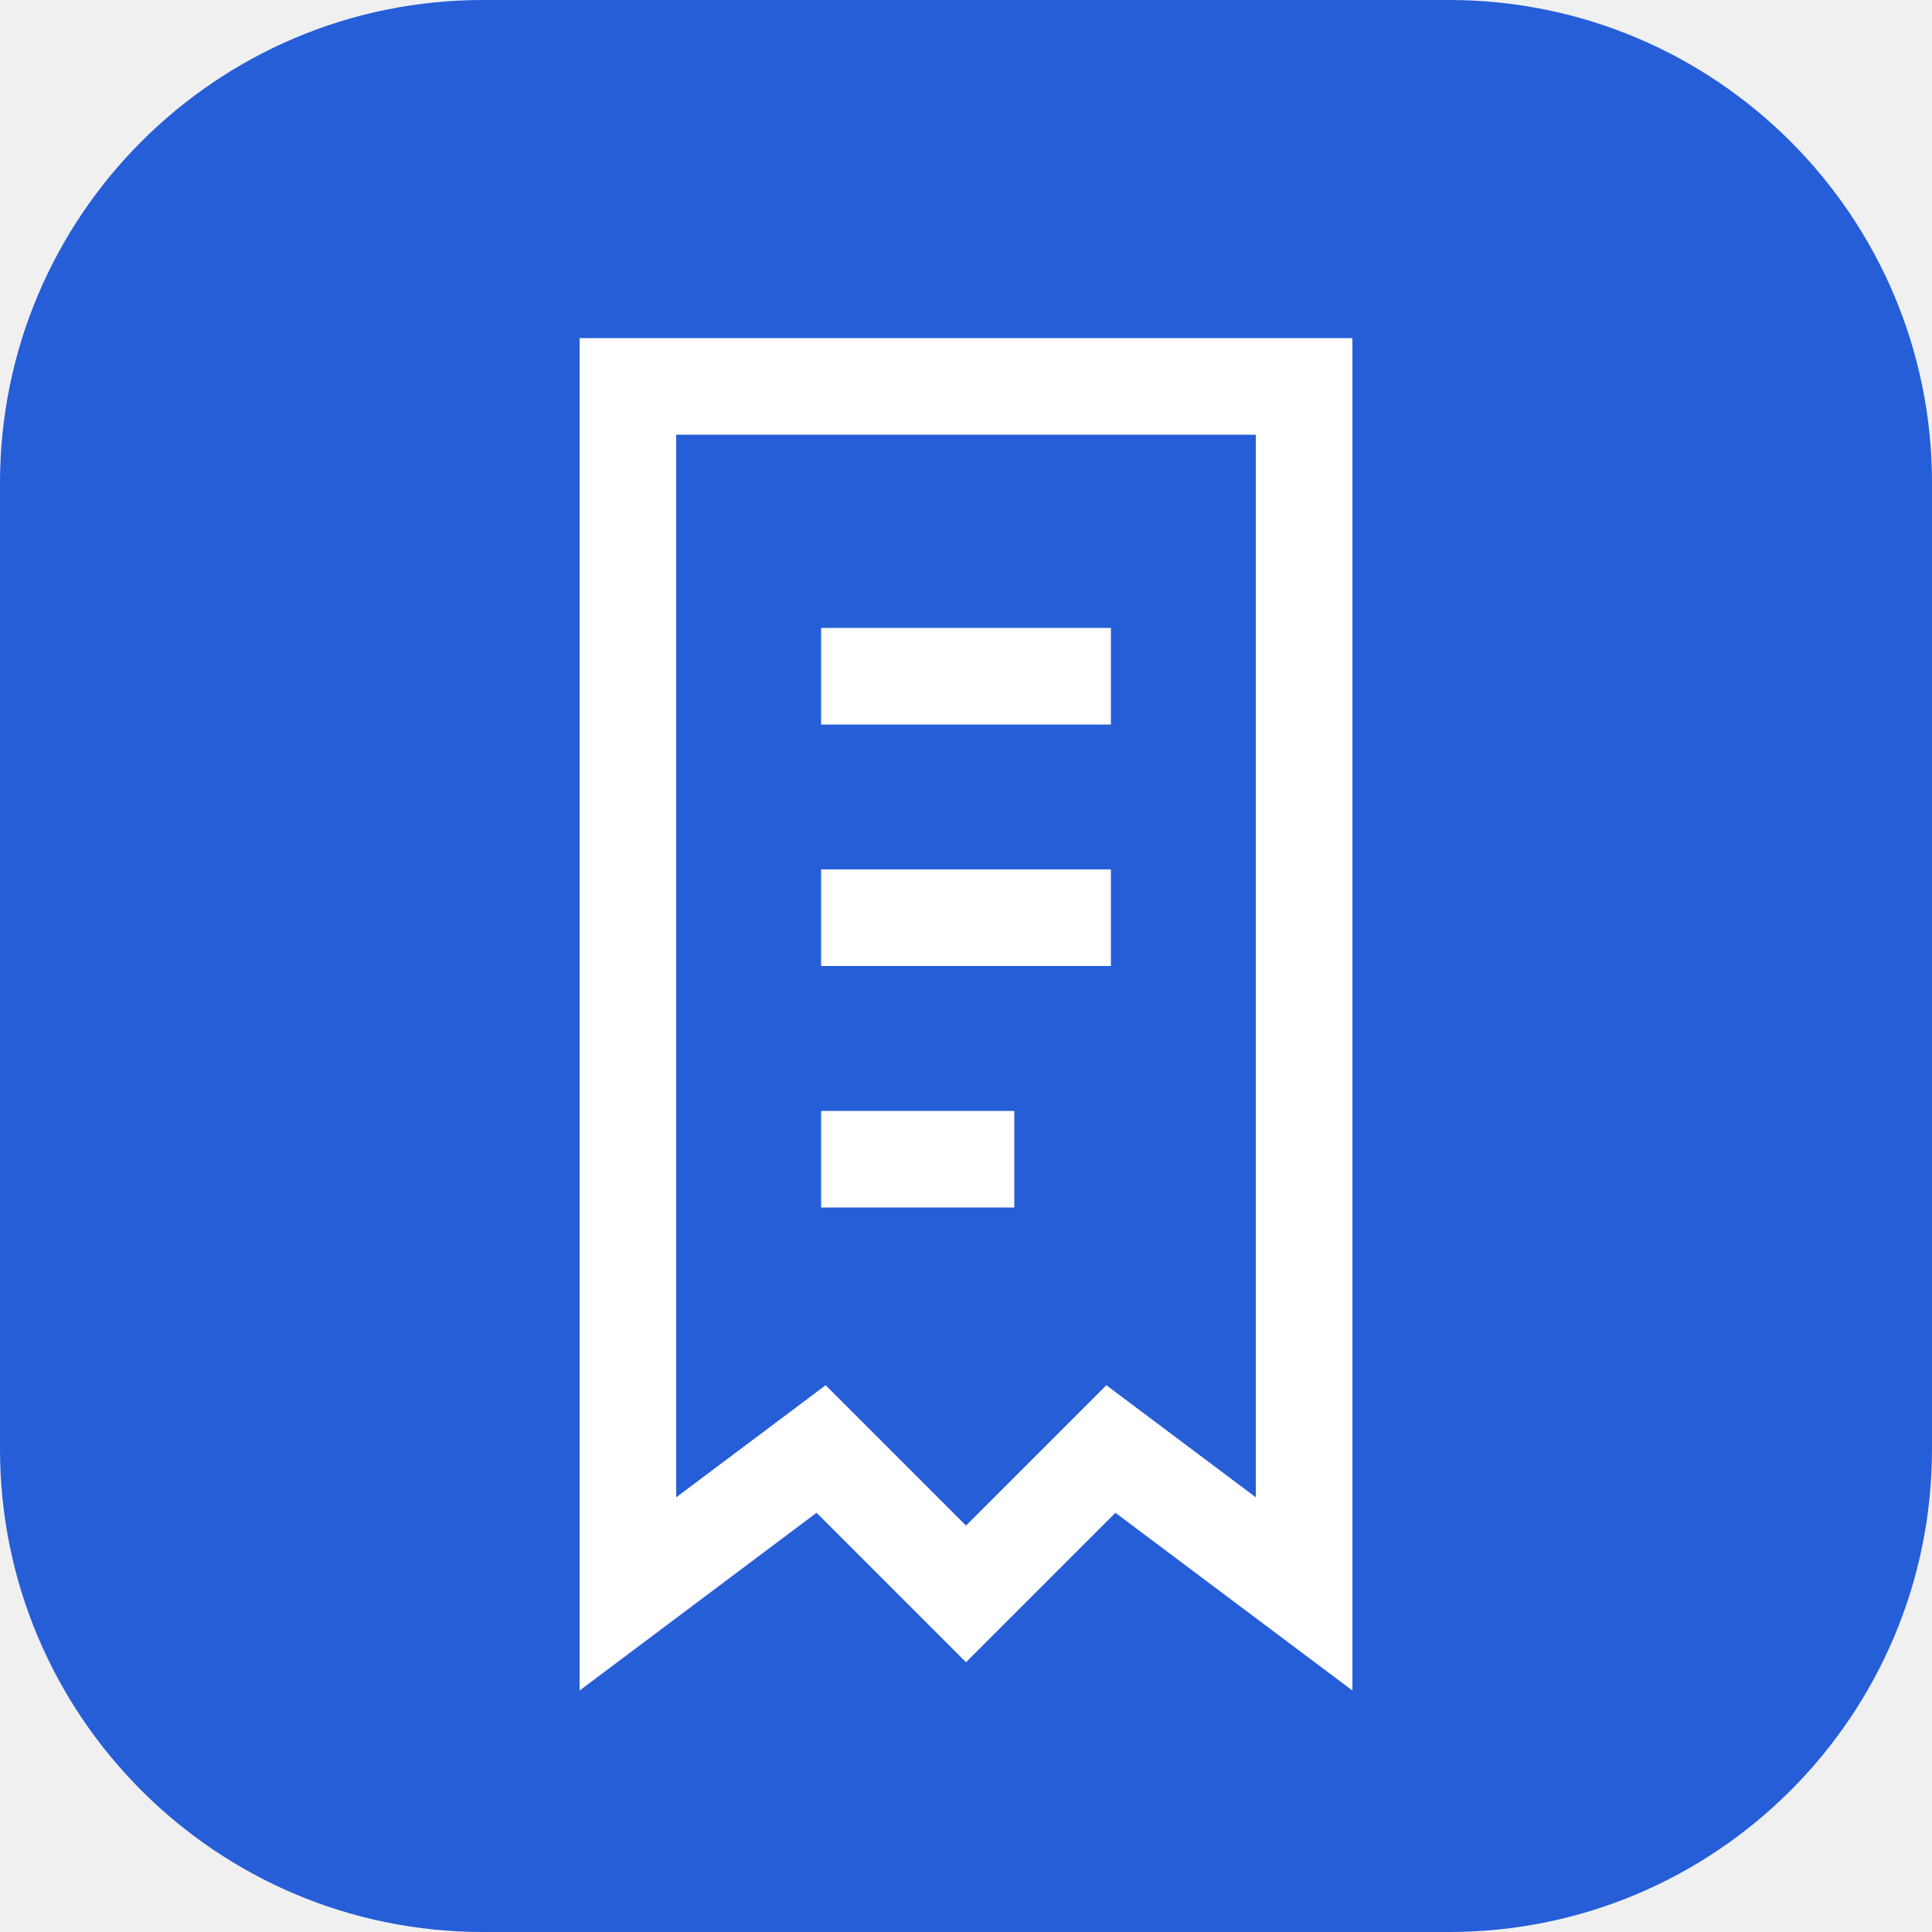
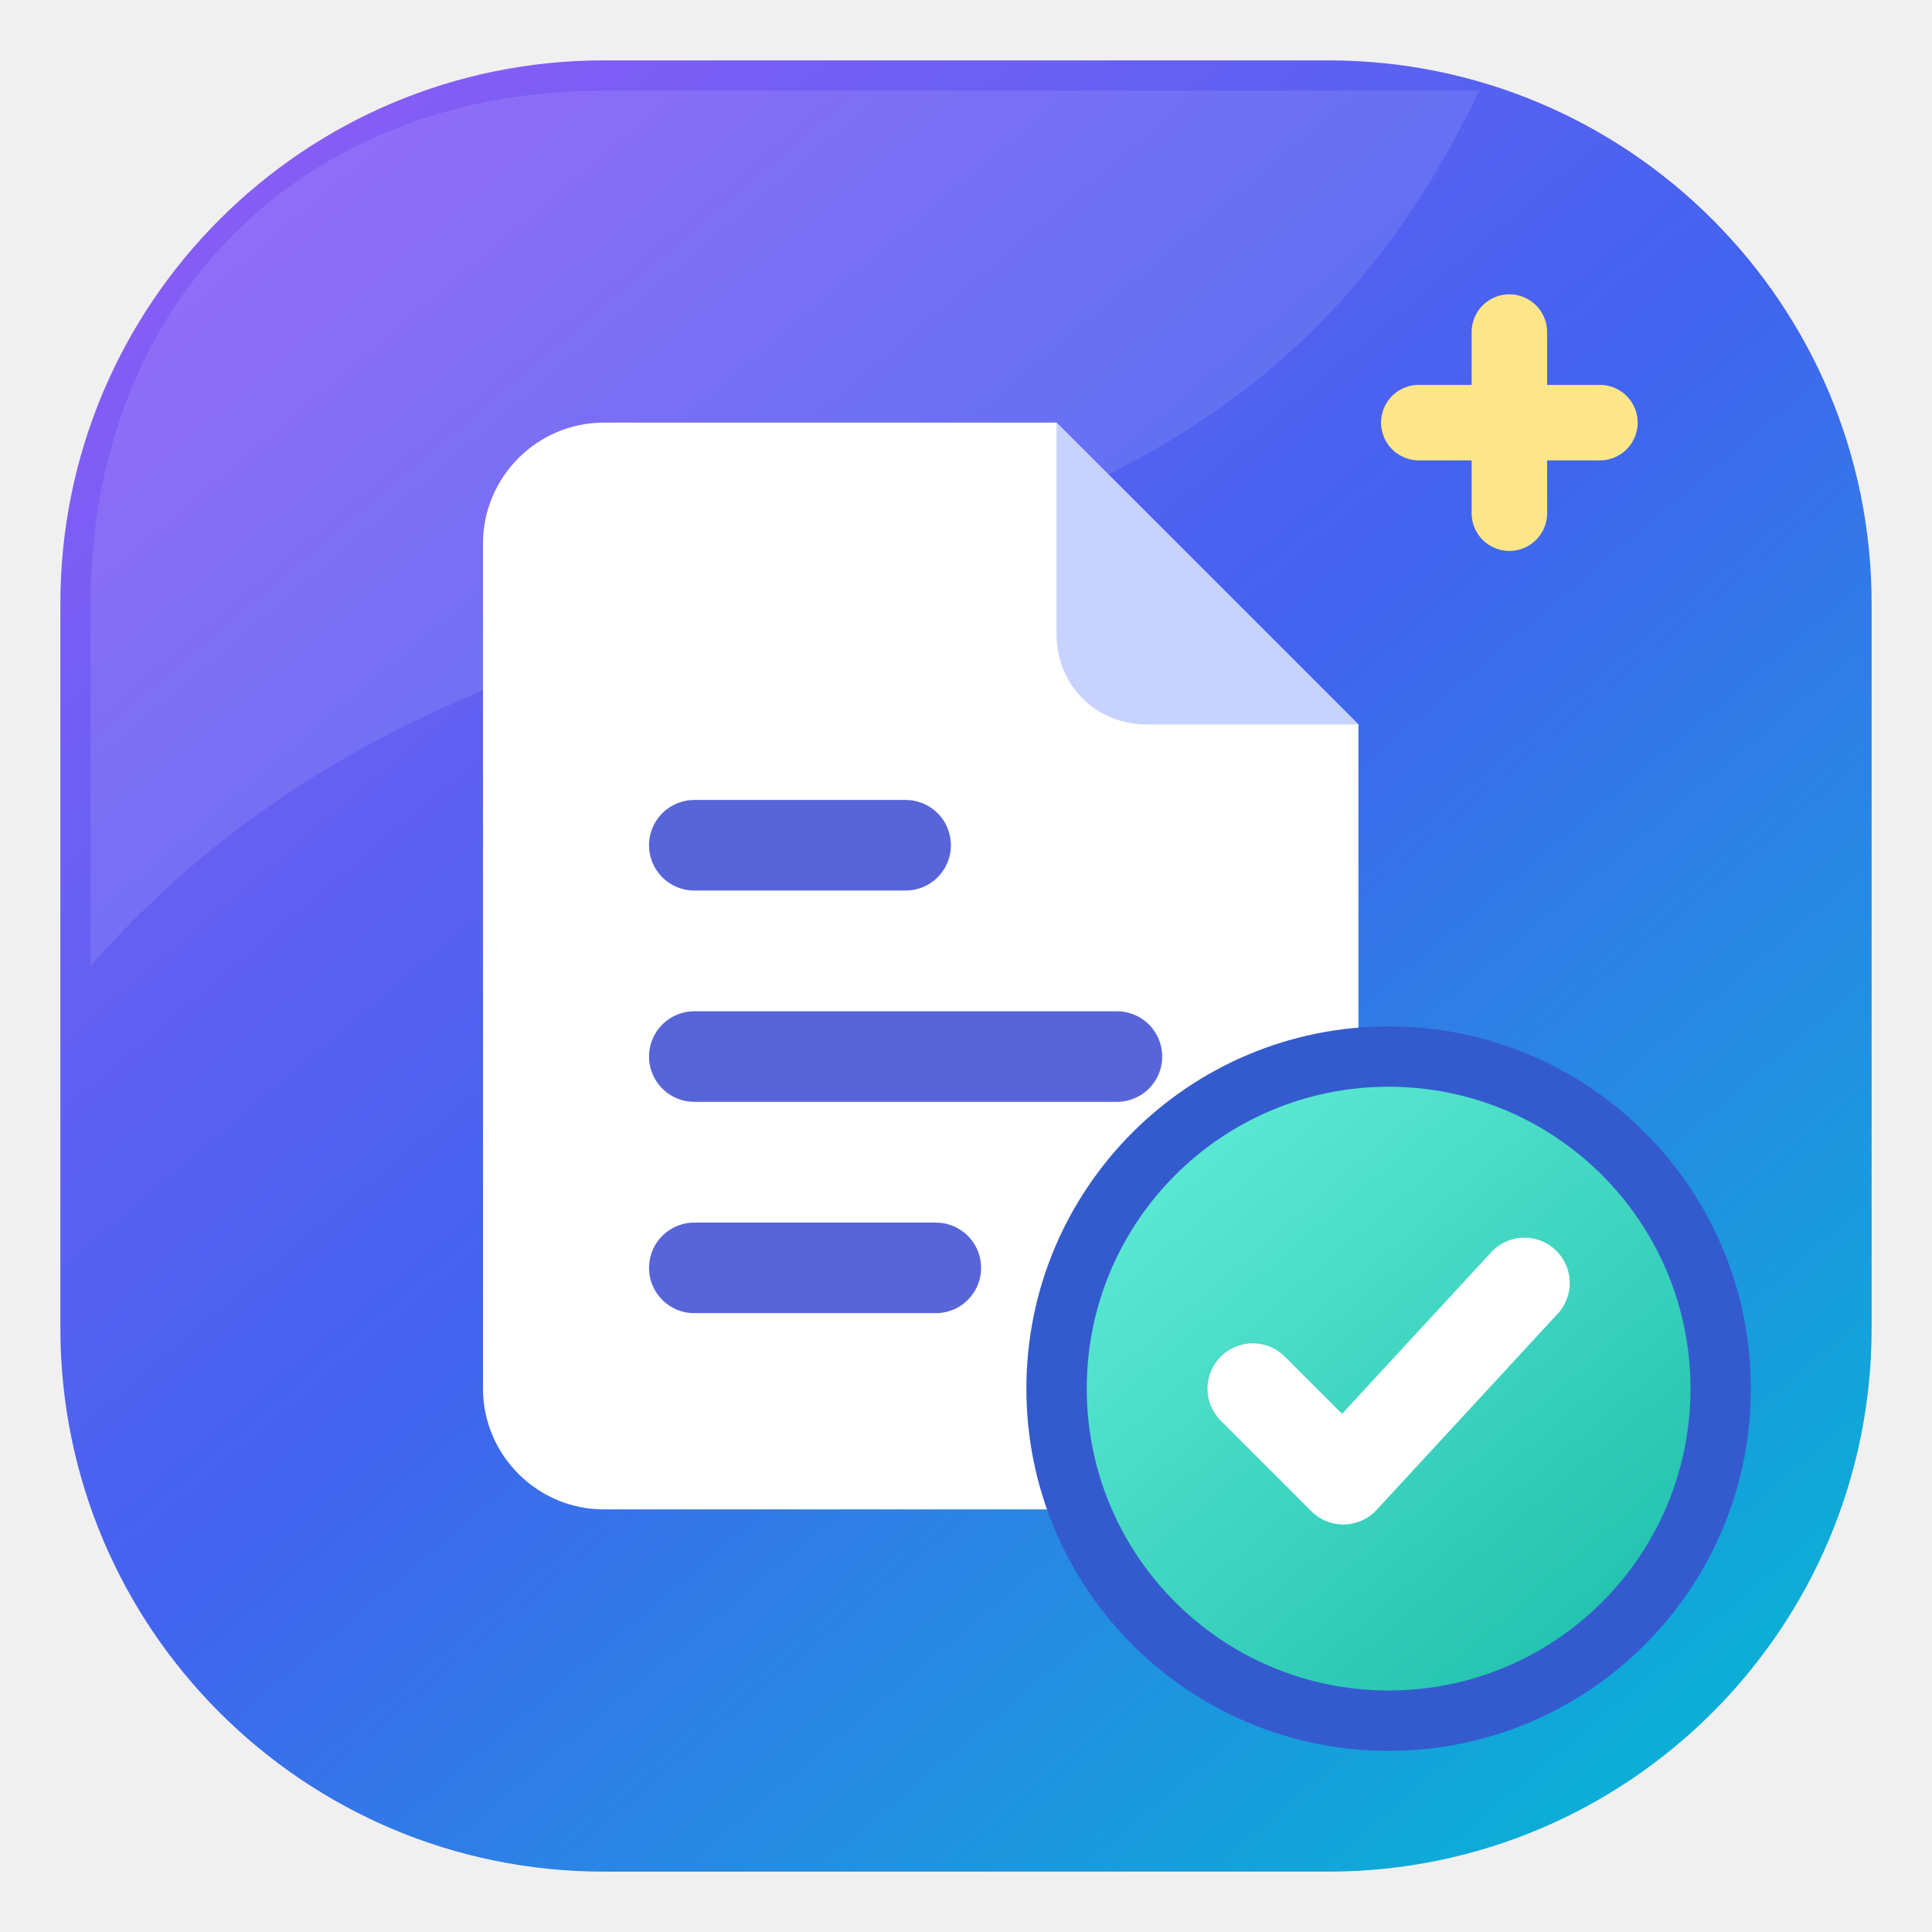
- <svg xmlns="http://www.w3.org/2000/svg" viewBox="0 0 40 40">
-   <rect width="40" height="40" rx="10" fill="#265ed8" />
-   <path d="M13 8h14v25l-4-3-3 3-3-3-4 3V8Zm4 6h6m-6 5h6m-6 5h4" fill="none" stroke="white" stroke-width="2" />
+ <svg xmlns="http://www.w3.org/2000/svg" width="64" height="64" viewBox="0 0 64 64" fill="none">
+   <defs>
+     <linearGradient id="tile" x1="7" y1="4" x2="56" y2="62" gradientUnits="userSpaceOnUse">
+       <stop stop-color="#8B5CF6" />
+       <stop offset=".48" stop-color="#4263EF" />
+       <stop offset="1" stop-color="#06B6D4" />
+     </linearGradient>
+     <linearGradient id="seal" x1="39" y1="37" x2="57" y2="58" gradientUnits="userSpaceOnUse">
+       <stop stop-color="#5EEAD4" />
+       <stop offset="1" stop-color="#14B8A6" />
+     </linearGradient>
+   </defs>
+   <rect x="2" y="2" width="60" height="60" rx="18" fill="url(#tile)" />
+   <path d="M3 32C18 15 39 24 49 3H20C10 3 3 10 3 20Z" fill="white" fill-opacity=".1" />
+   <path d="M20 14H35L45 24V46C45 48.2 43.2 50 41 50H20C17.8 50 16 48.2 16 46V18C16 15.8 17.8 14 20 14Z" fill="white" />
+   <path d="M35 14V21C35 22.7 36.3 24 38 24H45" fill="#C7D2FE" />
+   <path d="M23 28H30M23 35H37M23 42H31" stroke="#5865D9" stroke-width="3" stroke-linecap="round" />
+   <circle cx="46" cy="46" r="12" fill="#345BCE" />
+   <circle cx="46" cy="46" r="10" fill="url(#seal)" />
+   <path d="M41.5 46L44.5 49L50.5 42.5" stroke="white" stroke-width="3" stroke-linecap="round" stroke-linejoin="round" />
+   <path d="M50 11V17M47 14H53" stroke="#FDE68A" stroke-width="2.5" stroke-linecap="round" />
</svg>
